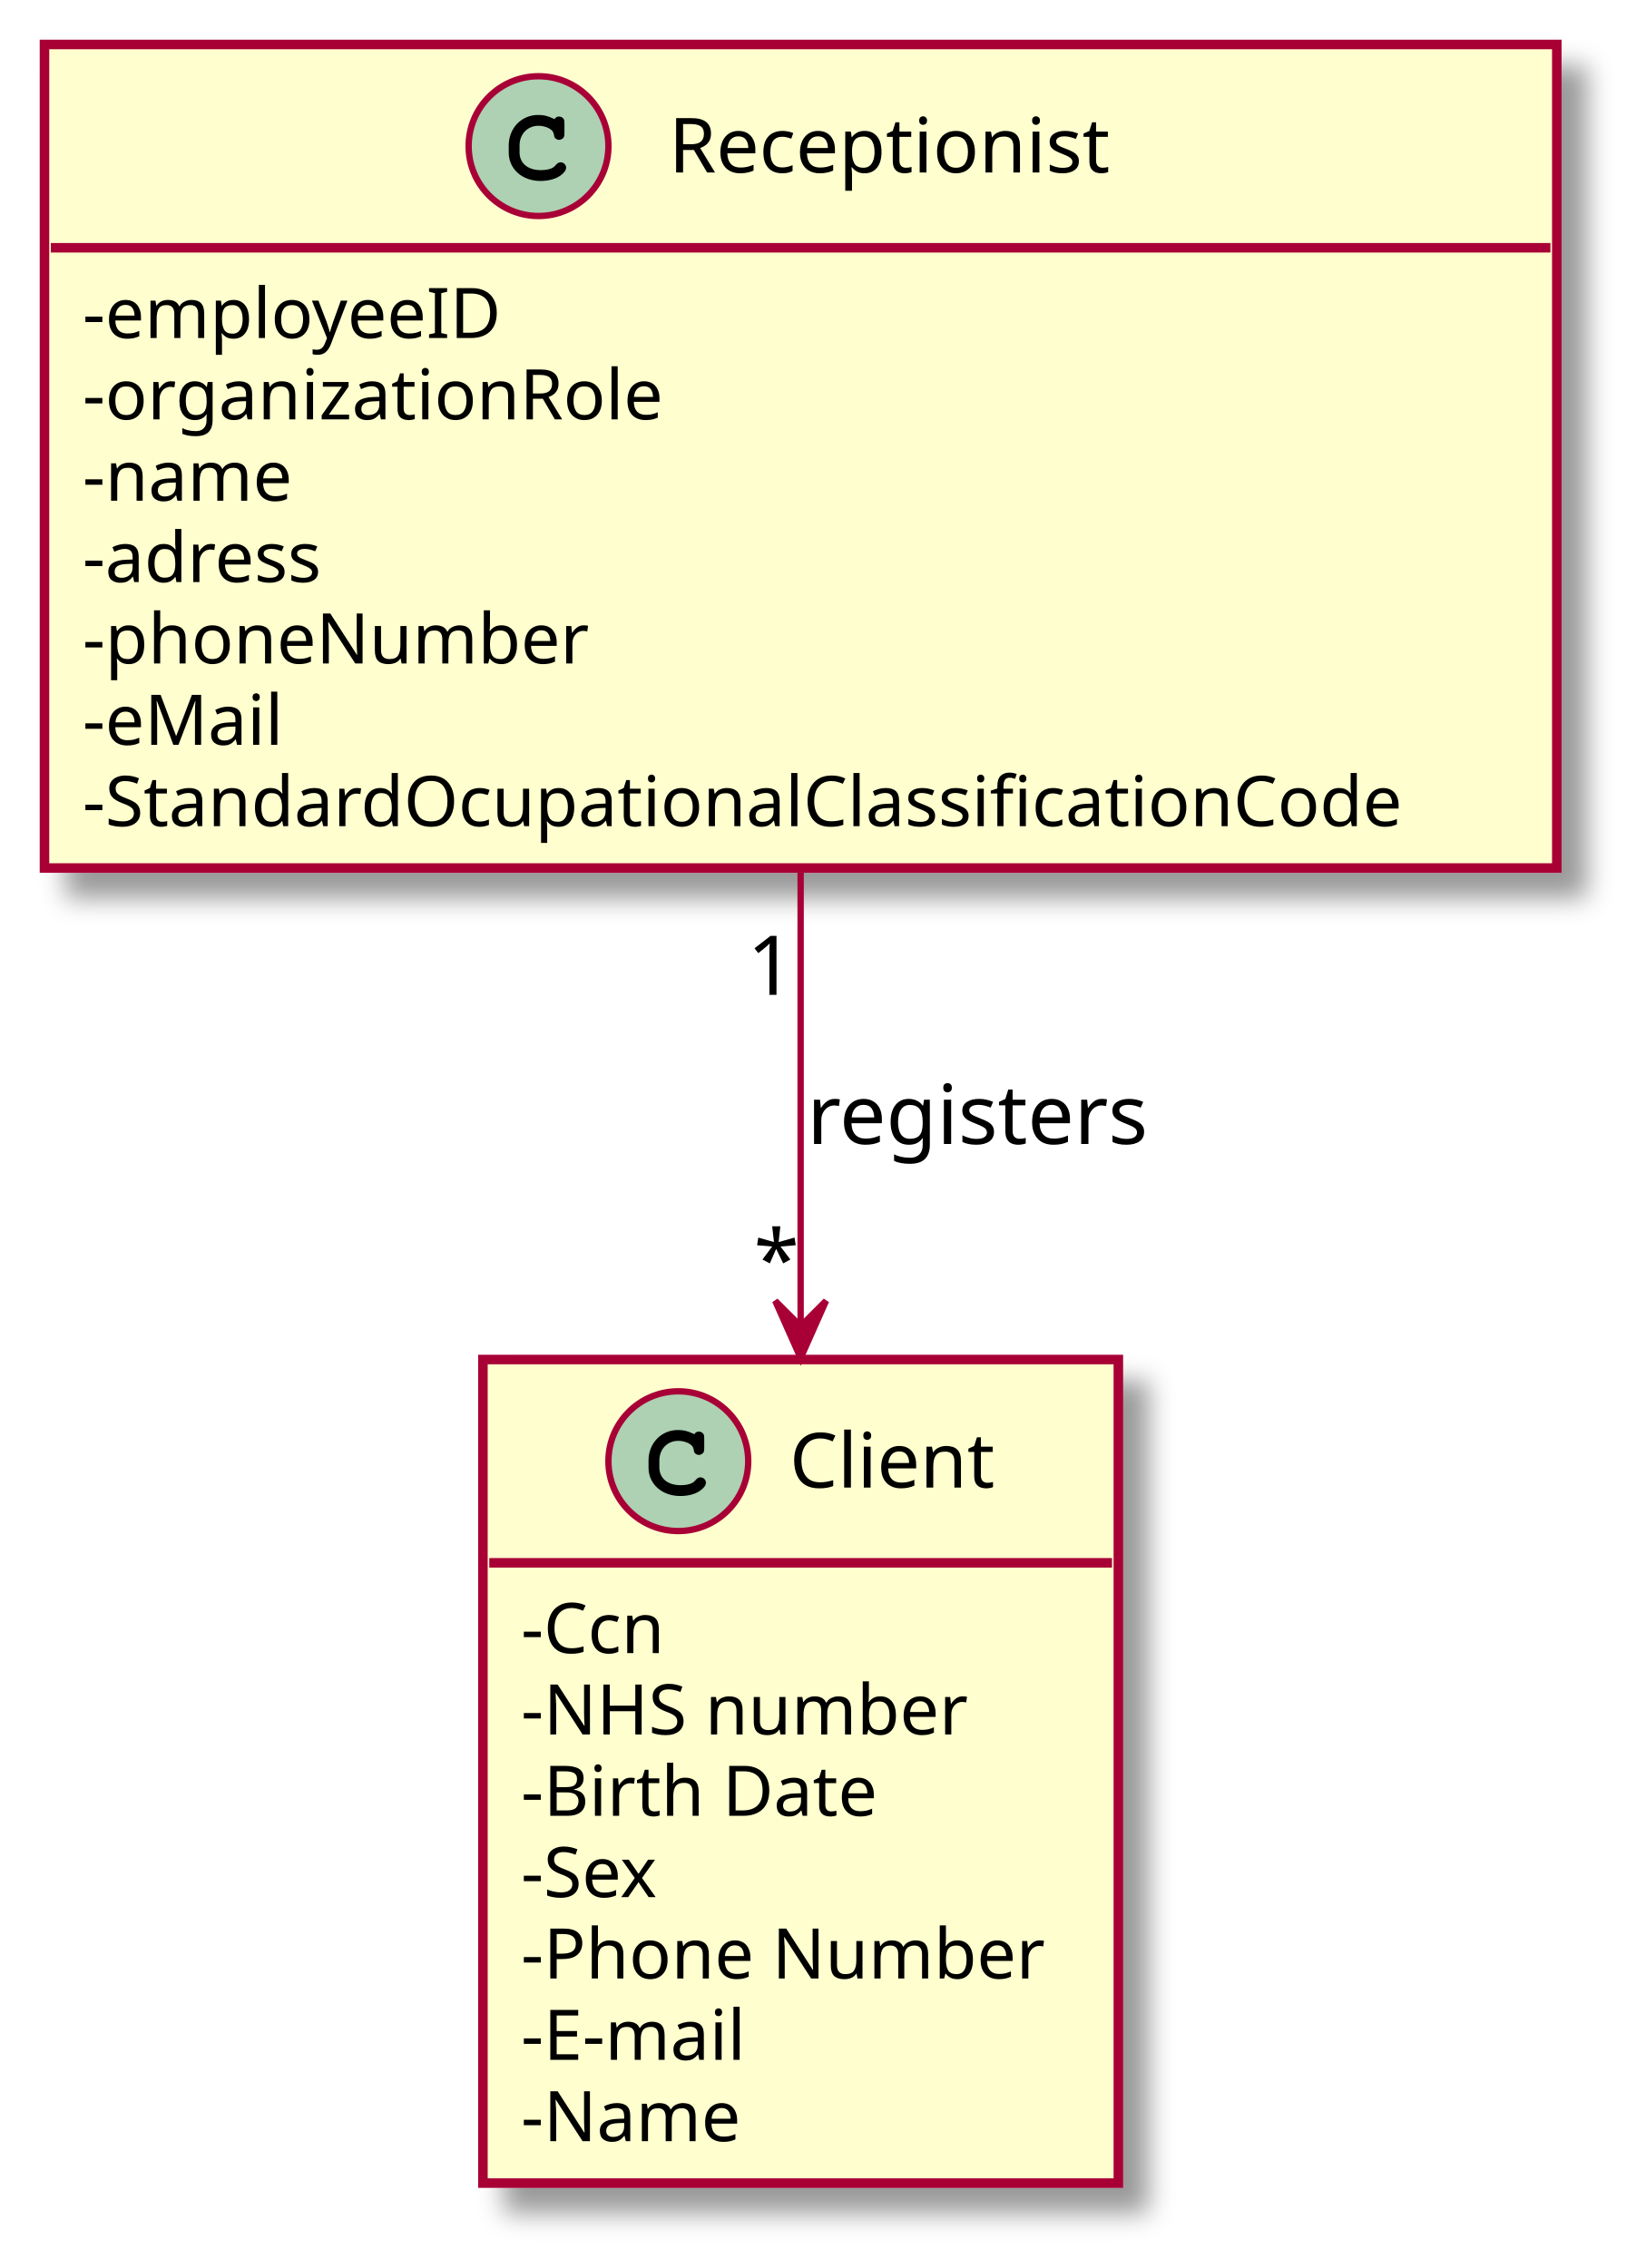
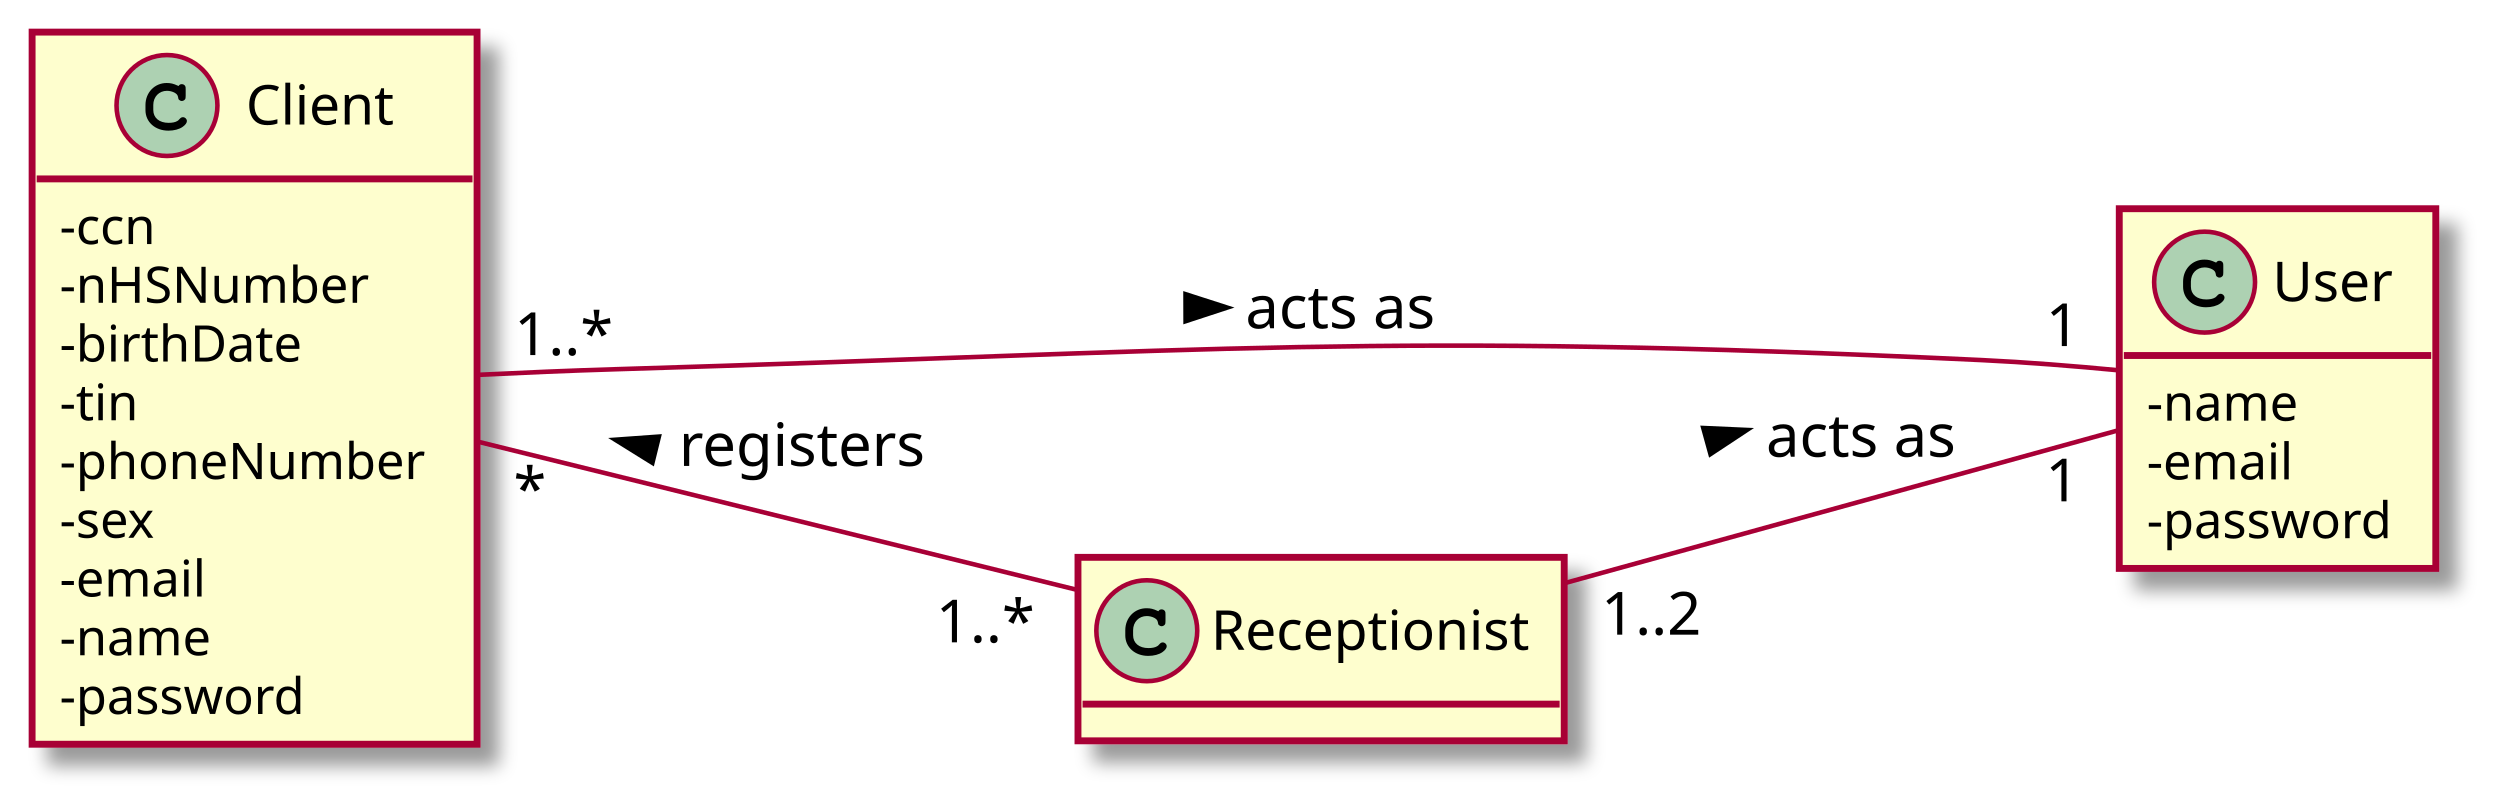
- <svg xmlns="http://www.w3.org/2000/svg" contentScriptType="application/ecmascript" contentStyleType="text/css" height="357px" preserveAspectRatio="none" style="width:259px;height:357px;" version="1.1" viewBox="0 0 259 357" width="259px" zoomAndPan="magnify">
+ <svg xmlns="http://www.w3.org/2000/svg" contentScriptType="application/ecmascript" contentStyleType="text/css" height="176px" preserveAspectRatio="none" style="width:545px;height:176px;" version="1.1" viewBox="0 0 545 176" width="545px" zoomAndPan="magnify">
  <defs>
-     <filter height="300%" id="f13ms3hz348hdk" width="300%" x="-1" y="-1">
+     <filter height="300%" id="f36p7af995dle" width="300%" x="-1" y="-1">
      <feGaussianBlur result="blurOut" stdDeviation="2.0" />
      <feColorMatrix in="blurOut" result="blurOut2" type="matrix" values="0 0 0 0 0 0 0 0 0 0 0 0 0 0 0 0 0 0 .4 0" />
      <feOffset dx="4.0" dy="4.0" in="blurOut2" result="blurOut3" />
      <feBlend in="SourceGraphic" in2="blurOut3" mode="normal" />
    </filter>
  </defs>
  <g>
-     <rect codeLine="4" fill="#FEFECE" filter="url(#f13ms3hz348hdk)" height="129.633" id="Receptionist" style="stroke:#A80036;stroke-width:1.5;" width="238" x="7" y="7" />
-     <ellipse cx="84.75" cy="23" fill="#ADD1B2" rx="11" ry="11" style="stroke:#A80036;stroke-width:1.0;" />
-     <path d="M87.094,18.672 C86.156,18.234 85.562,18.094 84.688,18.094 C82.062,18.094 80.062,20.172 80.062,22.891 L80.062,24.016 C80.062,26.594 82.172,28.484 85.062,28.484 C86.281,28.484 87.438,28.188 88.188,27.641 C88.766,27.234 89.094,26.781 89.094,26.391 C89.094,25.938 88.703,25.547 88.234,25.547 C88.016,25.547 87.812,25.625 87.625,25.812 C87.172,26.297 87.172,26.297 86.984,26.391 C86.562,26.656 85.875,26.781 85.109,26.781 C83.062,26.781 81.766,25.688 81.766,23.984 L81.766,22.891 C81.766,21.109 83.016,19.797 84.75,19.797 C85.328,19.797 85.938,19.953 86.406,20.203 C86.891,20.484 87.062,20.703 87.156,21.109 C87.219,21.516 87.25,21.641 87.391,21.766 C87.531,21.906 87.766,22.016 87.984,22.016 C88.25,22.016 88.516,21.875 88.688,21.656 C88.797,21.5 88.828,21.312 88.828,20.891 L88.828,19.469 C88.828,19.031 88.812,18.906 88.719,18.75 C88.562,18.484 88.281,18.344 87.984,18.344 C87.688,18.344 87.484,18.438 87.266,18.75 L87.094,18.672 Z " fill="#000000" />
-     <text fill="#000000" font-family="sans-serif" font-size="12" lengthAdjust="spacing" textLength="74" x="105.25" y="27.154">Receptionist</text>
-     <line style="stroke:#A80036;stroke-width:1.5;" x1="8" x2="244" y1="39" y2="39" />
-     <text fill="#000000" font-family="sans-serif" font-size="11" lengthAdjust="spacing" textLength="75" x="13" y="53.21">-employeeID</text>
-     <text fill="#000000" font-family="sans-serif" font-size="11" lengthAdjust="spacing" textLength="99" x="13" y="66.015">-organizationRole</text>
-     <text fill="#000000" font-family="sans-serif" font-size="11" lengthAdjust="spacing" textLength="37" x="13" y="78.82">-name</text>
-     <text fill="#000000" font-family="sans-serif" font-size="11" lengthAdjust="spacing" textLength="42" x="13" y="91.624">-adress</text>
+     <rect codeLine="8" fill="#FEFECE" filter="url(#f36p7af995dle)" height="78.414" id="User" style="stroke:#A80036;stroke-width:1.5;" width="69" x="462" y="45.5" />
+     <ellipse cx="480.6" cy="61.5" fill="#ADD1B2" rx="11" ry="11" style="stroke:#A80036;stroke-width:1.0;" />
+     <path d="M482.944,57.172 C482.006,56.734 481.413,56.594 480.538,56.594 C477.913,56.594 475.913,58.672 475.913,61.391 L475.913,62.516 C475.913,65.094 478.022,66.984 480.913,66.984 C482.131,66.984 483.288,66.688 484.038,66.141 C484.616,65.734 484.944,65.281 484.944,64.891 C484.944,64.438 484.553,64.047 484.084,64.047 C483.866,64.047 483.663,64.125 483.475,64.312 C483.022,64.797 483.022,64.797 482.834,64.891 C482.413,65.156 481.725,65.281 480.959,65.281 C478.913,65.281 477.616,64.188 477.616,62.484 L477.616,61.391 C477.616,59.609 478.866,58.297 480.6,58.297 C481.178,58.297 481.788,58.453 482.256,58.703 C482.741,58.984 482.913,59.203 483.006,59.609 C483.069,60.016 483.1,60.141 483.241,60.266 C483.381,60.406 483.616,60.516 483.834,60.516 C484.1,60.516 484.366,60.375 484.538,60.156 C484.647,60 484.678,59.812 484.678,59.391 L484.678,57.969 C484.678,57.531 484.663,57.406 484.569,57.25 C484.413,56.984 484.131,56.844 483.834,56.844 C483.538,56.844 483.334,56.938 483.116,57.25 L482.944,57.172 Z " fill="#000000" />
+     <text fill="#000000" font-family="sans-serif" font-size="12" lengthAdjust="spacing" textLength="29" x="495.4" y="65.654">User</text>
+     <line style="stroke:#A80036;stroke-width:1.5;" x1="463" x2="530" y1="77.5" y2="77.5" />
+     <text fill="#000000" font-family="sans-serif" font-size="11" lengthAdjust="spacing" textLength="37" x="468" y="91.71">-name</text>
+     <text fill="#000000" font-family="sans-serif" font-size="11" lengthAdjust="spacing" textLength="36" x="468" y="104.515">-email</text>
+     <text fill="#000000" font-family="sans-serif" font-size="11" lengthAdjust="spacing" textLength="57" x="468" y="117.32">-password</text>
+     <rect codeLine="15" fill="#FEFECE" filter="url(#f36p7af995dle)" height="155.242" id="Client" style="stroke:#A80036;stroke-width:1.5;" width="97" x="7" y="7" />
+     <ellipse cx="36.4" cy="23" fill="#ADD1B2" rx="11" ry="11" style="stroke:#A80036;stroke-width:1.0;" />
+     <path d="M38.744,18.672 C37.806,18.234 37.212,18.094 36.337,18.094 C33.712,18.094 31.712,20.172 31.712,22.891 L31.712,24.016 C31.712,26.594 33.822,28.484 36.712,28.484 C37.931,28.484 39.087,28.188 39.837,27.641 C40.416,27.234 40.744,26.781 40.744,26.391 C40.744,25.938 40.353,25.547 39.884,25.547 C39.666,25.547 39.462,25.625 39.275,25.812 C38.822,26.297 38.822,26.297 38.634,26.391 C38.212,26.656 37.525,26.781 36.759,26.781 C34.712,26.781 33.416,25.688 33.416,23.984 L33.416,22.891 C33.416,21.109 34.666,19.797 36.4,19.797 C36.978,19.797 37.587,19.953 38.056,20.203 C38.541,20.484 38.712,20.703 38.806,21.109 C38.869,21.516 38.9,21.641 39.041,21.766 C39.181,21.906 39.416,22.016 39.634,22.016 C39.9,22.016 40.166,21.875 40.337,21.656 C40.447,21.5 40.478,21.312 40.478,20.891 L40.478,19.469 C40.478,19.031 40.462,18.906 40.369,18.75 C40.212,18.484 39.931,18.344 39.634,18.344 C39.337,18.344 39.134,18.438 38.916,18.75 L38.744,18.672 Z " fill="#000000" />
+     <text fill="#000000" font-family="sans-serif" font-size="12" lengthAdjust="spacing" textLength="33" x="53.6" y="27.154">Client</text>
+     <line style="stroke:#A80036;stroke-width:1.5;" x1="8" x2="103" y1="39" y2="39" />
+     <text fill="#000000" font-family="sans-serif" font-size="11" lengthAdjust="spacing" textLength="23" x="13" y="53.21">-ccn</text>
+     <text fill="#000000" font-family="sans-serif" font-size="11" lengthAdjust="spacing" textLength="72" x="13" y="66.015">-nHSNumber</text>
+     <text fill="#000000" font-family="sans-serif" font-size="11" lengthAdjust="spacing" textLength="57" x="13" y="78.82">-birthDate</text>
+     <text fill="#000000" font-family="sans-serif" font-size="11" lengthAdjust="spacing" textLength="18" x="13" y="91.624">-tin</text>
    <text fill="#000000" font-family="sans-serif" font-size="11" lengthAdjust="spacing" textLength="85" x="13" y="104.429">-phoneNumber</text>
-     <text fill="#000000" font-family="sans-serif" font-size="11" lengthAdjust="spacing" textLength="34" x="13" y="117.234">-eMail</text>
-     <text fill="#000000" font-family="sans-serif" font-size="11" lengthAdjust="spacing" textLength="226" x="13" y="130.039">-StandardOcupationalClassificationCode</text>
-     <rect codeLine="14" fill="#FEFECE" filter="url(#f13ms3hz348hdk)" height="129.633" id="Client" style="stroke:#A80036;stroke-width:1.5;" width="100" x="76" y="214" />
-     <ellipse cx="106.75" cy="230" fill="#ADD1B2" rx="11" ry="11" style="stroke:#A80036;stroke-width:1.0;" />
-     <path d="M109.094,225.672 C108.156,225.234 107.562,225.094 106.688,225.094 C104.062,225.094 102.062,227.172 102.062,229.891 L102.062,231.016 C102.062,233.594 104.172,235.484 107.062,235.484 C108.281,235.484 109.438,235.188 110.188,234.641 C110.766,234.234 111.094,233.781 111.094,233.391 C111.094,232.938 110.703,232.547 110.234,232.547 C110.016,232.547 109.812,232.625 109.625,232.812 C109.172,233.297 109.172,233.297 108.984,233.391 C108.562,233.656 107.875,233.781 107.109,233.781 C105.062,233.781 103.766,232.688 103.766,230.984 L103.766,229.891 C103.766,228.109 105.016,226.797 106.75,226.797 C107.328,226.797 107.938,226.953 108.406,227.203 C108.891,227.484 109.062,227.703 109.156,228.109 C109.219,228.516 109.25,228.641 109.391,228.766 C109.531,228.906 109.766,229.016 109.984,229.016 C110.25,229.016 110.516,228.875 110.688,228.656 C110.797,228.5 110.828,228.312 110.828,227.891 L110.828,226.469 C110.828,226.031 110.812,225.906 110.719,225.75 C110.562,225.484 110.281,225.344 109.984,225.344 C109.688,225.344 109.484,225.438 109.266,225.75 L109.094,225.672 Z " fill="#000000" />
-     <text fill="#000000" font-family="sans-serif" font-size="12" lengthAdjust="spacing" textLength="33" x="124.25" y="234.154">Client</text>
-     <line style="stroke:#A80036;stroke-width:1.5;" x1="77" x2="175" y1="246" y2="246" />
-     <text fill="#000000" font-family="sans-serif" font-size="11" lengthAdjust="spacing" textLength="25" x="82" y="260.21">-Ccn</text>
-     <text fill="#000000" font-family="sans-serif" font-size="11" lengthAdjust="spacing" textLength="76" x="82" y="273.015">-NHS number</text>
-     <text fill="#000000" font-family="sans-serif" font-size="11" lengthAdjust="spacing" textLength="62" x="82" y="285.82">-Birth Date</text>
-     <text fill="#000000" font-family="sans-serif" font-size="11" lengthAdjust="spacing" textLength="27" x="82" y="298.625">-Sex</text>
-     <text fill="#000000" font-family="sans-serif" font-size="11" lengthAdjust="spacing" textLength="88" x="82" y="311.429">-Phone Number</text>
-     <text fill="#000000" font-family="sans-serif" font-size="11" lengthAdjust="spacing" textLength="39" x="82" y="324.234">-E-mail</text>
-     <text fill="#000000" font-family="sans-serif" font-size="11" lengthAdjust="spacing" textLength="38" x="82" y="337.039">-Name</text>
-     <path codeLine="24" d="M126,137.02 C126,159.738 126,185.405 126,208.554 " fill="none" id="Receptionist-to-Client" style="stroke:#A80036;stroke-width:1.0;" />
-     <polygon fill="#A80036" points="126,213.761,130,204.761,126,208.761,122,204.761,126,213.761" style="stroke:#A80036;stroke-width:1.0;" />
-     <text fill="#000000" font-family="sans-serif" font-size="13" lengthAdjust="spacing" textLength="56" x="127" y="180.067">registers</text>
-     <text fill="#000000" font-family="sans-serif" font-size="13" lengthAdjust="spacing" textLength="8" x="117.588" y="156.591">1</text>
-     <text fill="#000000" font-family="sans-serif" font-size="13" lengthAdjust="spacing" textLength="7" x="118.617" y="202.899">*</text>
+     <text fill="#000000" font-family="sans-serif" font-size="11" lengthAdjust="spacing" textLength="25" x="13" y="117.234">-sex</text>
+     <text fill="#000000" font-family="sans-serif" font-size="11" lengthAdjust="spacing" textLength="36" x="13" y="130.039">-email</text>
+     <text fill="#000000" font-family="sans-serif" font-size="11" lengthAdjust="spacing" textLength="37" x="13" y="142.843">-name</text>
+     <text fill="#000000" font-family="sans-serif" font-size="11" lengthAdjust="spacing" textLength="57" x="13" y="155.648">-password</text>
+     <rect fill="#FEFECE" filter="url(#f36p7af995dle)" height="40" id="Receptionist" style="stroke:#A80036;stroke-width:1.5;" width="106" x="235" y="121.5" />
+     <ellipse cx="250" cy="137.5" fill="#ADD1B2" rx="11" ry="11" style="stroke:#A80036;stroke-width:1.0;" />
+     <path d="M252.344,133.172 C251.406,132.734 250.812,132.594 249.938,132.594 C247.312,132.594 245.312,134.672 245.312,137.391 L245.312,138.516 C245.312,141.094 247.422,142.984 250.312,142.984 C251.531,142.984 252.688,142.688 253.438,142.141 C254.016,141.734 254.344,141.281 254.344,140.891 C254.344,140.438 253.953,140.047 253.484,140.047 C253.266,140.047 253.062,140.125 252.875,140.312 C252.422,140.797 252.422,140.797 252.234,140.891 C251.812,141.156 251.125,141.281 250.359,141.281 C248.312,141.281 247.016,140.188 247.016,138.484 L247.016,137.391 C247.016,135.609 248.266,134.297 250,134.297 C250.578,134.297 251.188,134.453 251.656,134.703 C252.141,134.984 252.312,135.203 252.406,135.609 C252.469,136.016 252.5,136.141 252.641,136.266 C252.781,136.406 253.016,136.516 253.234,136.516 C253.5,136.516 253.766,136.375 253.938,136.156 C254.047,136 254.078,135.812 254.078,135.391 L254.078,133.969 C254.078,133.531 254.062,133.406 253.969,133.25 C253.812,132.984 253.531,132.844 253.234,132.844 C252.938,132.844 252.734,132.938 252.516,133.25 L252.344,133.172 Z " fill="#000000" />
+     <text fill="#000000" font-family="sans-serif" font-size="12" lengthAdjust="spacing" textLength="74" x="264" y="141.654">Receptionist</text>
+     <line style="stroke:#A80036;stroke-width:1.5;" x1="236" x2="340" y1="153.5" y2="153.5" />
+     <path codeLine="27" d="M104.26,96.31 C142.369,105.734 195.679,118.917 234.887,128.613 " fill="none" id="Client-Receptionist" style="stroke:#A80036;stroke-width:1.0;" />
+     <polygon fill="#000000" points="134.146,95.866,142.221,100.89,143.632,95.184,134.146,95.866" style="stroke:#000000;stroke-width:1.0;" />
+     <text fill="#000000" font-family="sans-serif" font-size="13" lengthAdjust="spacing" textLength="56" x="148" y="101.567">registers</text>
+     <text fill="#000000" font-family="sans-serif" font-size="13" lengthAdjust="spacing" textLength="7" x="111.935" y="111.206">*</text>
+     <text fill="#000000" font-family="sans-serif" font-size="13" lengthAdjust="spacing" textLength="23" x="204.012" y="140.032">1..*</text>
+     <path codeLine="28" d="M104.03,81.722 C113.932,81.235 124.304,80.791 134,80.5 C266.388,76.527 299.699,72.263 432,78.5 C441.734,78.959 452.279,79.811 461.928,80.732 " fill="none" id="Client-User" style="stroke:#A80036;stroke-width:1.0;" />
+     <polygon fill="#000000" points="267.5,67.053,258.447,64.139,258.463,70.016,267.5,67.053" style="stroke:#000000;stroke-width:1.0;" />
+     <text fill="#000000" font-family="sans-serif" font-size="13" lengthAdjust="spacing" textLength="46" x="271.5" y="71.567">acts as</text>
+     <text fill="#000000" font-family="sans-serif" font-size="13" lengthAdjust="spacing" textLength="23" x="112.097" y="77.401">1..*</text>
+     <text fill="#000000" font-family="sans-serif" font-size="13" lengthAdjust="spacing" textLength="8" x="445.973" y="75.446">1</text>
+     <path codeLine="29" d="M341.109,127.117 C378.984,116.662 429.143,102.817 461.855,93.787 " fill="none" id="Receptionist-User" style="stroke:#A80036;stroke-width:1.0;" />
+     <polygon fill="#000000" points="380.82,93.736,371.319,93.31,372.883,98.976,380.82,93.736" style="stroke:#000000;stroke-width:1.0;" />
+     <text fill="#000000" font-family="sans-serif" font-size="13" lengthAdjust="spacing" textLength="46" x="385" y="99.567">acts as</text>
+     <text fill="#000000" font-family="sans-serif" font-size="13" lengthAdjust="spacing" textLength="24" x="349.044" y="138.353">1..2</text>
+     <text fill="#000000" font-family="sans-serif" font-size="13" lengthAdjust="spacing" textLength="8" x="445.885" y="109.287">1</text>
  </g>
</svg>
